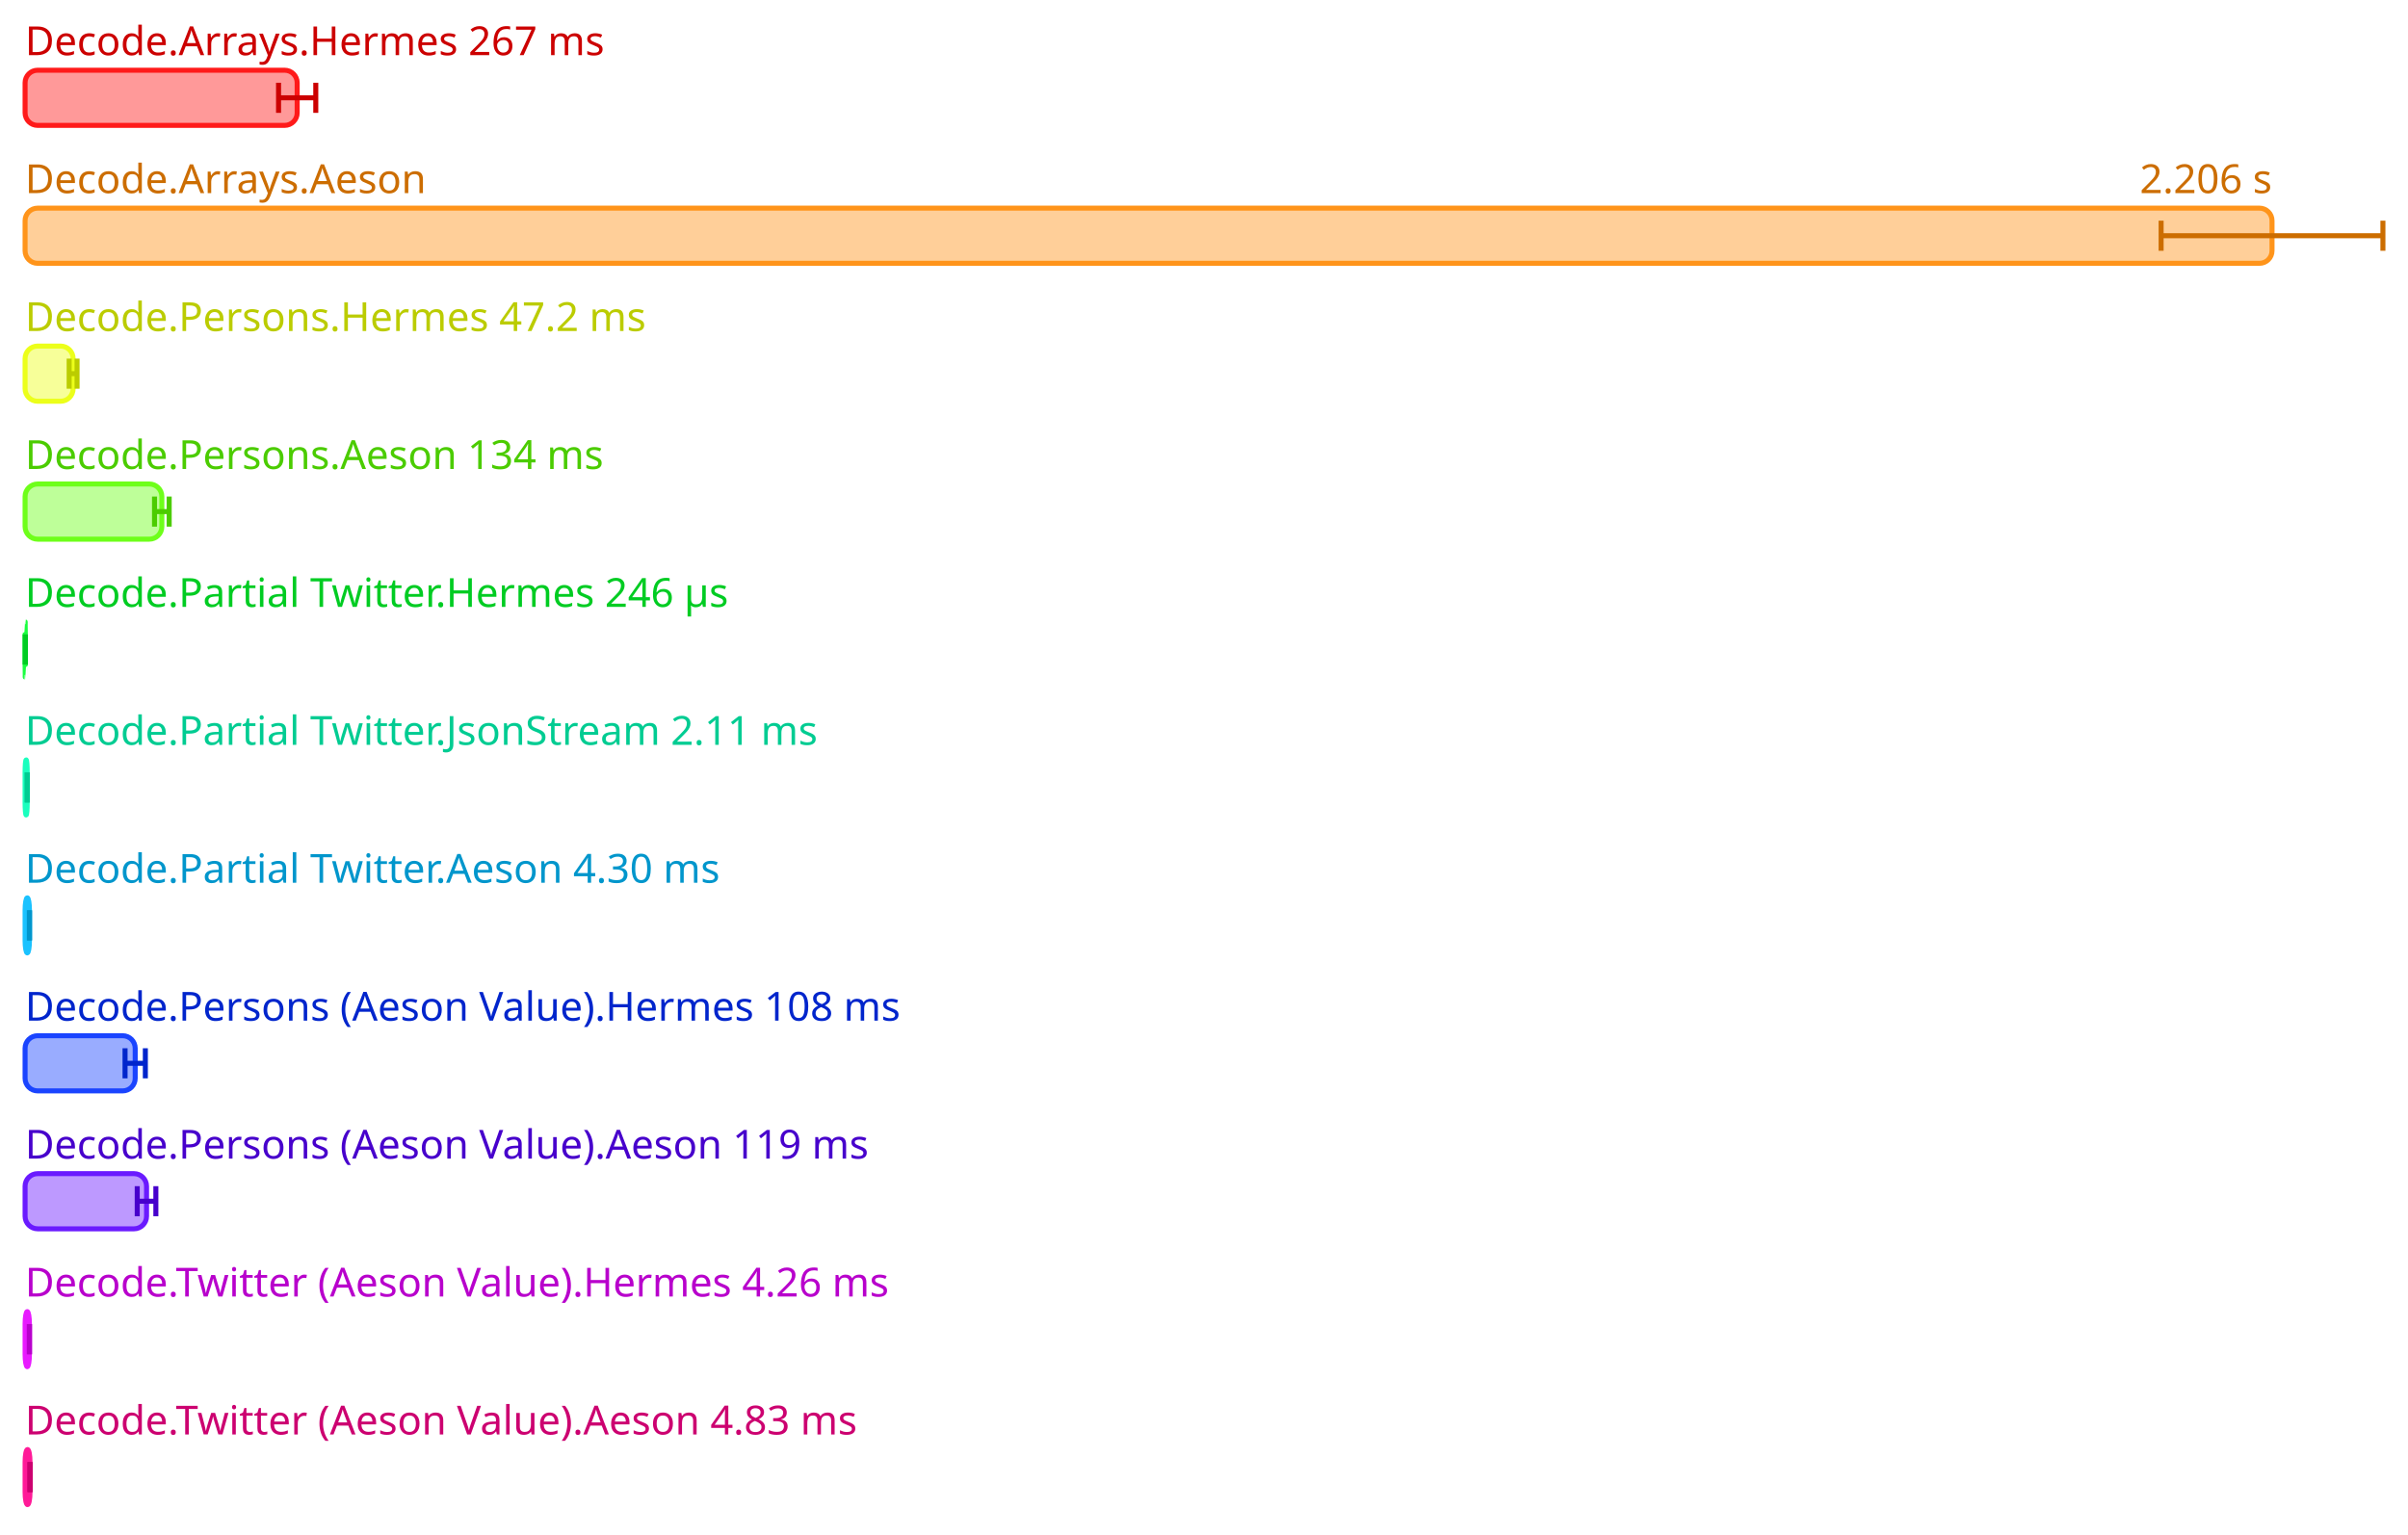
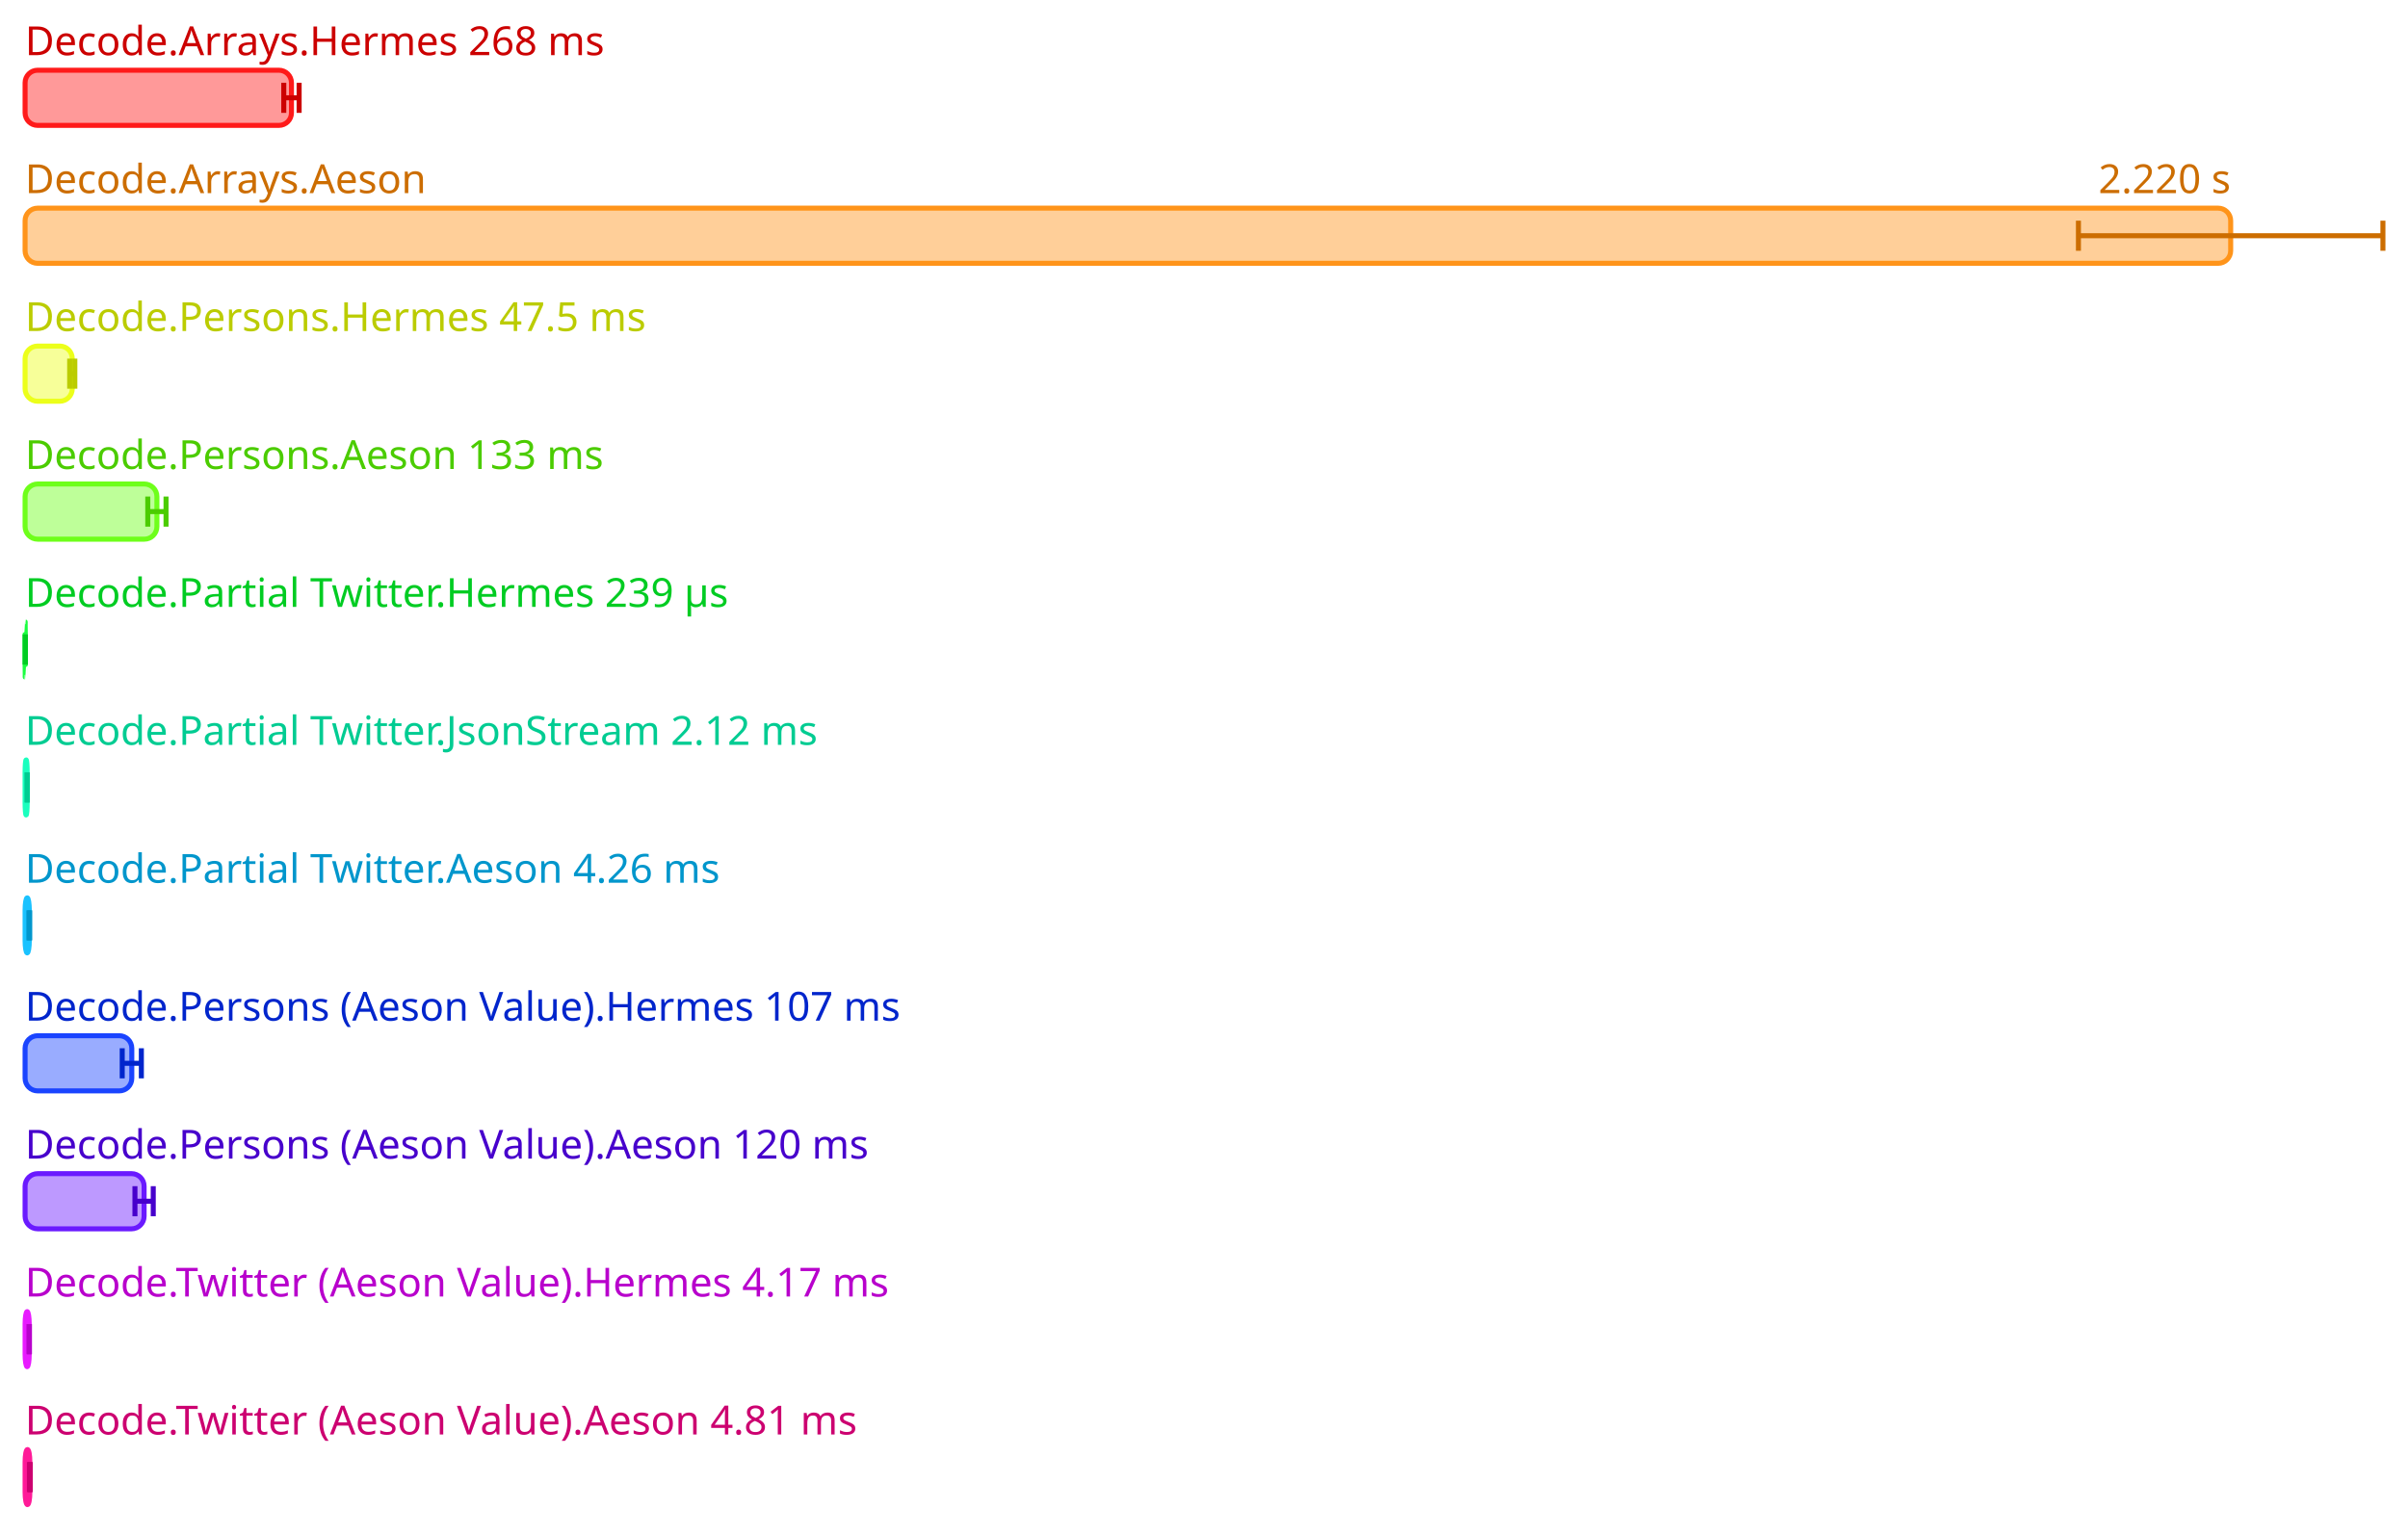
<svg xmlns="http://www.w3.org/2000/svg" height="612" width="960.0" font-size="16" font-family="sans-serif" stroke-width="2">
  <g transform="translate(10.0 0)">
-     <text fill="hsl(0, 100%, 40%)" y="22">Decode.Arrays.Hermes 267  ms</text>
+     <text fill="hsl(0, 100%, 40%)" y="22">Decode.Arrays.Hermes 268  ms</text>
    <g>
-       <rect y="28" rx="5" height="22" width="108.471" fill="hsl(0, 100%, 80%)" stroke="hsl(0, 100%, 55%)" />
+       <rect y="28" rx="5" height="22" width="106.194" fill="hsl(0, 100%, 80%)" stroke="hsl(0, 100%, 55%)" />
      <g stroke="hsl(0, 100%, 40%)">
-         <line x1="101.049" x2="115.892" y1="39" y2="39" />
-         <line x1="101.049" x2="101.049" y1="33" y2="45" />
-         <line x1="115.892" x2="115.892" y1="33" y2="45" />
+         <line x1="103.136" x2="109.251" y1="39" y2="39" />
+         <line x1="103.136" x2="103.136" y1="33" y2="45" />
+         <line x1="109.251" x2="109.251" y1="33" y2="45" />
      </g>
    </g>
    <g fill="hsl(32, 100%, 40%)">
      <text y="77">Decode.Arrays.Aeson</text>
-       <text y="77" x="895.787" text-anchor="end">2.206 s</text>
+       <text y="77" x="879.305" text-anchor="end">2.220 s</text>
    </g>
    <g>
-       <rect y="83" rx="5" height="22" width="895.787" fill="hsl(32, 100%, 80%)" stroke="hsl(32, 100%, 55%)" />
+       <rect y="83" rx="5" height="22" width="879.305" fill="hsl(32, 100%, 80%)" stroke="hsl(32, 100%, 55%)" />
      <g stroke="hsl(32, 100%, 40%)">
-         <line x1="851.575" x2="940.0" y1="94" y2="94" />
-         <line x1="851.575" x2="851.575" y1="88" y2="100" />
+         <line x1="818.61" x2="940.0" y1="94" y2="94" />
+         <line x1="818.61" x2="818.61" y1="88" y2="100" />
        <line x1="940.0" x2="940.0" y1="88" y2="100" />
      </g>
    </g>
-     <text fill="hsl(65, 100%, 40%)" y="132">Decode.Persons.Hermes 47.2 ms</text>
+     <text fill="hsl(65, 100%, 40%)" y="132">Decode.Persons.Hermes 47.5 ms</text>
    <g>
-       <rect y="138" rx="5" height="22" width="19.149" fill="hsl(65, 100%, 80%)" stroke="hsl(65, 100%, 55%)" />
+       <rect y="138" rx="5" height="22" width="18.809" fill="hsl(65, 100%, 80%)" stroke="hsl(65, 100%, 55%)" />
      <g stroke="hsl(65, 100%, 40%)">
-         <line x1="17.573" x2="20.725" y1="149" y2="149" />
-         <line x1="17.573" x2="17.573" y1="143" y2="155" />
-         <line x1="20.725" x2="20.725" y1="143" y2="155" />
+         <line x1="17.781" x2="19.837" y1="149" y2="149" />
+         <line x1="17.781" x2="17.781" y1="143" y2="155" />
+         <line x1="19.837" x2="19.837" y1="143" y2="155" />
      </g>
    </g>
-     <text fill="hsl(98, 100%, 40%)" y="187">Decode.Persons.Aeson 134  ms</text>
+     <text fill="hsl(98, 100%, 40%)" y="187">Decode.Persons.Aeson 133  ms</text>
    <g>
-       <rect y="193" rx="5" height="22" width="54.525" fill="hsl(98, 100%, 80%)" stroke="hsl(98, 100%, 55%)" />
+       <rect y="193" rx="5" height="22" width="52.553" fill="hsl(98, 100%, 80%)" stroke="hsl(98, 100%, 55%)" />
      <g stroke="hsl(98, 100%, 40%)">
-         <line x1="51.603" x2="57.447" y1="204" y2="204" />
-         <line x1="51.603" x2="51.603" y1="198" y2="210" />
-         <line x1="57.447" x2="57.447" y1="198" y2="210" />
+         <line x1="48.916" x2="56.191" y1="204" y2="204" />
+         <line x1="48.916" x2="48.916" y1="198" y2="210" />
+         <line x1="56.191" x2="56.191" y1="198" y2="210" />
      </g>
    </g>
-     <text fill="hsl(130, 100%, 40%)" y="242">Decode.Partial Twitter.Hermes 246  μs</text>
+     <text fill="hsl(130, 100%, 40%)" y="242">Decode.Partial Twitter.Hermes 239  μs</text>
    <g>
-       <rect y="248" rx="5" height="22" width="0.1" fill="hsl(130, 100%, 80%)" stroke="hsl(130, 100%, 55%)" />
+       <rect y="248" rx="5" height="22" width="0.095" fill="hsl(130, 100%, 80%)" stroke="hsl(130, 100%, 55%)" />
      <g stroke="hsl(130, 100%, 40%)">
-         <line x1="0.092" x2="0.109" y1="259" y2="259" />
-         <line x1="0.092" x2="0.092" y1="253" y2="265" />
-         <line x1="0.109" x2="0.109" y1="253" y2="265" />
+         <line x1="0.089" x2="0.101" y1="259" y2="259" />
+         <line x1="0.089" x2="0.089" y1="253" y2="265" />
+         <line x1="0.101" x2="0.101" y1="253" y2="265" />
      </g>
    </g>
-     <text fill="hsl(163, 100%, 40%)" y="297">Decode.Partial Twitter.JsonStream 2.11 ms</text>
+     <text fill="hsl(163, 100%, 40%)" y="297">Decode.Partial Twitter.JsonStream 2.12 ms</text>
    <g>
-       <rect y="303" rx="5" height="22" width="0.855" fill="hsl(163, 100%, 80%)" stroke="hsl(163, 100%, 55%)" />
+       <rect y="303" rx="5" height="22" width="0.84" fill="hsl(163, 100%, 80%)" stroke="hsl(163, 100%, 55%)" />
      <g stroke="hsl(163, 100%, 40%)">
-         <line x1="0.825" x2="0.885" y1="314" y2="314" />
-         <line x1="0.825" x2="0.825" y1="308" y2="320" />
-         <line x1="0.885" x2="0.885" y1="308" y2="320" />
+         <line x1="0.798" x2="0.882" y1="314" y2="314" />
+         <line x1="0.798" x2="0.798" y1="308" y2="320" />
+         <line x1="0.882" x2="0.882" y1="308" y2="320" />
      </g>
    </g>
-     <text fill="hsl(196, 100%, 40%)" y="352">Decode.Partial Twitter.Aeson 4.30 ms</text>
+     <text fill="hsl(196, 100%, 40%)" y="352">Decode.Partial Twitter.Aeson 4.26 ms</text>
    <g>
-       <rect y="358" rx="5" height="22" width="1.745" fill="hsl(196, 100%, 80%)" stroke="hsl(196, 100%, 55%)" />
+       <rect y="358" rx="5" height="22" width="1.686" fill="hsl(196, 100%, 80%)" stroke="hsl(196, 100%, 55%)" />
      <g stroke="hsl(196, 100%, 40%)">
-         <line x1="1.689" x2="1.802" y1="369" y2="369" />
-         <line x1="1.689" x2="1.689" y1="363" y2="375" />
-         <line x1="1.802" x2="1.802" y1="363" y2="375" />
+         <line x1="1.518" x2="1.854" y1="369" y2="369" />
+         <line x1="1.518" x2="1.518" y1="363" y2="375" />
+         <line x1="1.854" x2="1.854" y1="363" y2="375" />
      </g>
    </g>
-     <text fill="hsl(229, 100%, 40%)" y="407">Decode.Persons (Aeson Value).Hermes 108  ms</text>
+     <text fill="hsl(229, 100%, 40%)" y="407">Decode.Persons (Aeson Value).Hermes 107  ms</text>
    <g>
-       <rect y="413" rx="5" height="22" width="43.899" fill="hsl(229, 100%, 80%)" stroke="hsl(229, 100%, 55%)" />
+       <rect y="413" rx="5" height="22" width="42.541" fill="hsl(229, 100%, 80%)" stroke="hsl(229, 100%, 55%)" />
      <g stroke="hsl(229, 100%, 40%)">
-         <line x1="39.852" x2="47.946" y1="424" y2="424" />
-         <line x1="39.852" x2="39.852" y1="418" y2="430" />
-         <line x1="47.946" x2="47.946" y1="418" y2="430" />
+         <line x1="38.726" x2="46.356" y1="424" y2="424" />
+         <line x1="38.726" x2="38.726" y1="418" y2="430" />
+         <line x1="46.356" x2="46.356" y1="418" y2="430" />
      </g>
    </g>
-     <text fill="hsl(261, 100%, 40%)" y="462">Decode.Persons (Aeson Value).Aeson 119  ms</text>
+     <text fill="hsl(261, 100%, 40%)" y="462">Decode.Persons (Aeson Value).Aeson 120  ms</text>
    <g>
-       <rect y="468" rx="5" height="22" width="48.423" fill="hsl(261, 100%, 80%)" stroke="hsl(261, 100%, 55%)" />
+       <rect y="468" rx="5" height="22" width="47.446" fill="hsl(261, 100%, 80%)" stroke="hsl(261, 100%, 55%)" />
      <g stroke="hsl(261, 100%, 40%)">
-         <line x1="44.708" x2="52.138" y1="479" y2="479" />
-         <line x1="44.708" x2="44.708" y1="473" y2="485" />
-         <line x1="52.138" x2="52.138" y1="473" y2="485" />
+         <line x1="43.797" x2="51.096" y1="479" y2="479" />
+         <line x1="43.797" x2="43.797" y1="473" y2="485" />
+         <line x1="51.096" x2="51.096" y1="473" y2="485" />
      </g>
    </g>
-     <text fill="hsl(294, 100%, 40%)" y="517">Decode.Twitter (Aeson Value).Hermes 4.26 ms</text>
+     <text fill="hsl(294, 100%, 40%)" y="517">Decode.Twitter (Aeson Value).Hermes 4.17 ms</text>
    <g>
-       <rect y="523" rx="5" height="22" width="1.731" fill="hsl(294, 100%, 80%)" stroke="hsl(294, 100%, 55%)" />
+       <rect y="523" rx="5" height="22" width="1.651" fill="hsl(294, 100%, 80%)" stroke="hsl(294, 100%, 55%)" />
      <g stroke="hsl(294, 100%, 40%)">
-         <line x1="1.67" x2="1.791" y1="534" y2="534" />
-         <line x1="1.67" x2="1.67" y1="528" y2="540" />
-         <line x1="1.791" x2="1.791" y1="528" y2="540" />
+         <line x1="1.553" x2="1.748" y1="534" y2="534" />
+         <line x1="1.553" x2="1.553" y1="528" y2="540" />
+         <line x1="1.748" x2="1.748" y1="528" y2="540" />
      </g>
    </g>
-     <text fill="hsl(327, 100%, 40%)" y="572">Decode.Twitter (Aeson Value).Aeson 4.83 ms</text>
+     <text fill="hsl(327, 100%, 40%)" y="572">Decode.Twitter (Aeson Value).Aeson 4.81 ms</text>
    <g>
-       <rect y="578" rx="5" height="22" width="1.962" fill="hsl(327, 100%, 80%)" stroke="hsl(327, 100%, 55%)" />
+       <rect y="578" rx="5" height="22" width="1.904" fill="hsl(327, 100%, 80%)" stroke="hsl(327, 100%, 55%)" />
      <g stroke="hsl(327, 100%, 40%)">
-         <line x1="1.864" x2="2.061" y1="589" y2="589" />
-         <line x1="1.864" x2="1.864" y1="583" y2="595" />
-         <line x1="2.061" x2="2.061" y1="583" y2="595" />
+         <line x1="1.73" x2="2.079" y1="589" y2="589" />
+         <line x1="1.73" x2="1.73" y1="583" y2="595" />
+         <line x1="2.079" x2="2.079" y1="583" y2="595" />
      </g>
    </g>
  </g>
</svg>
